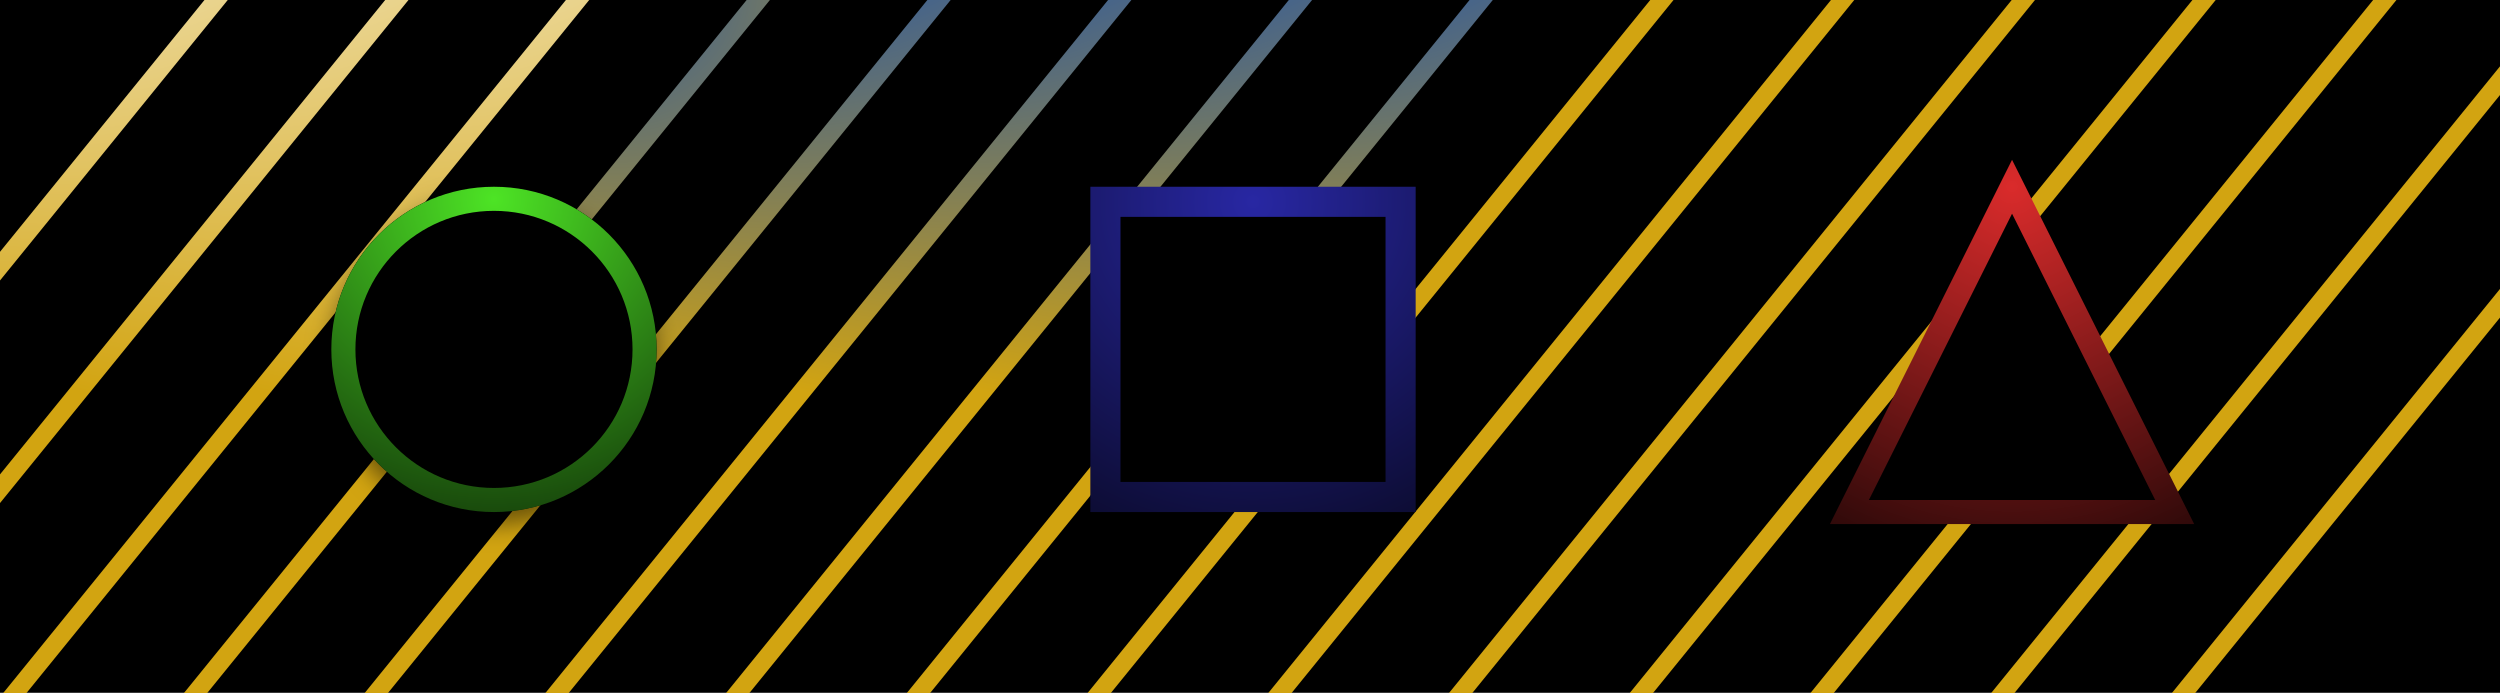
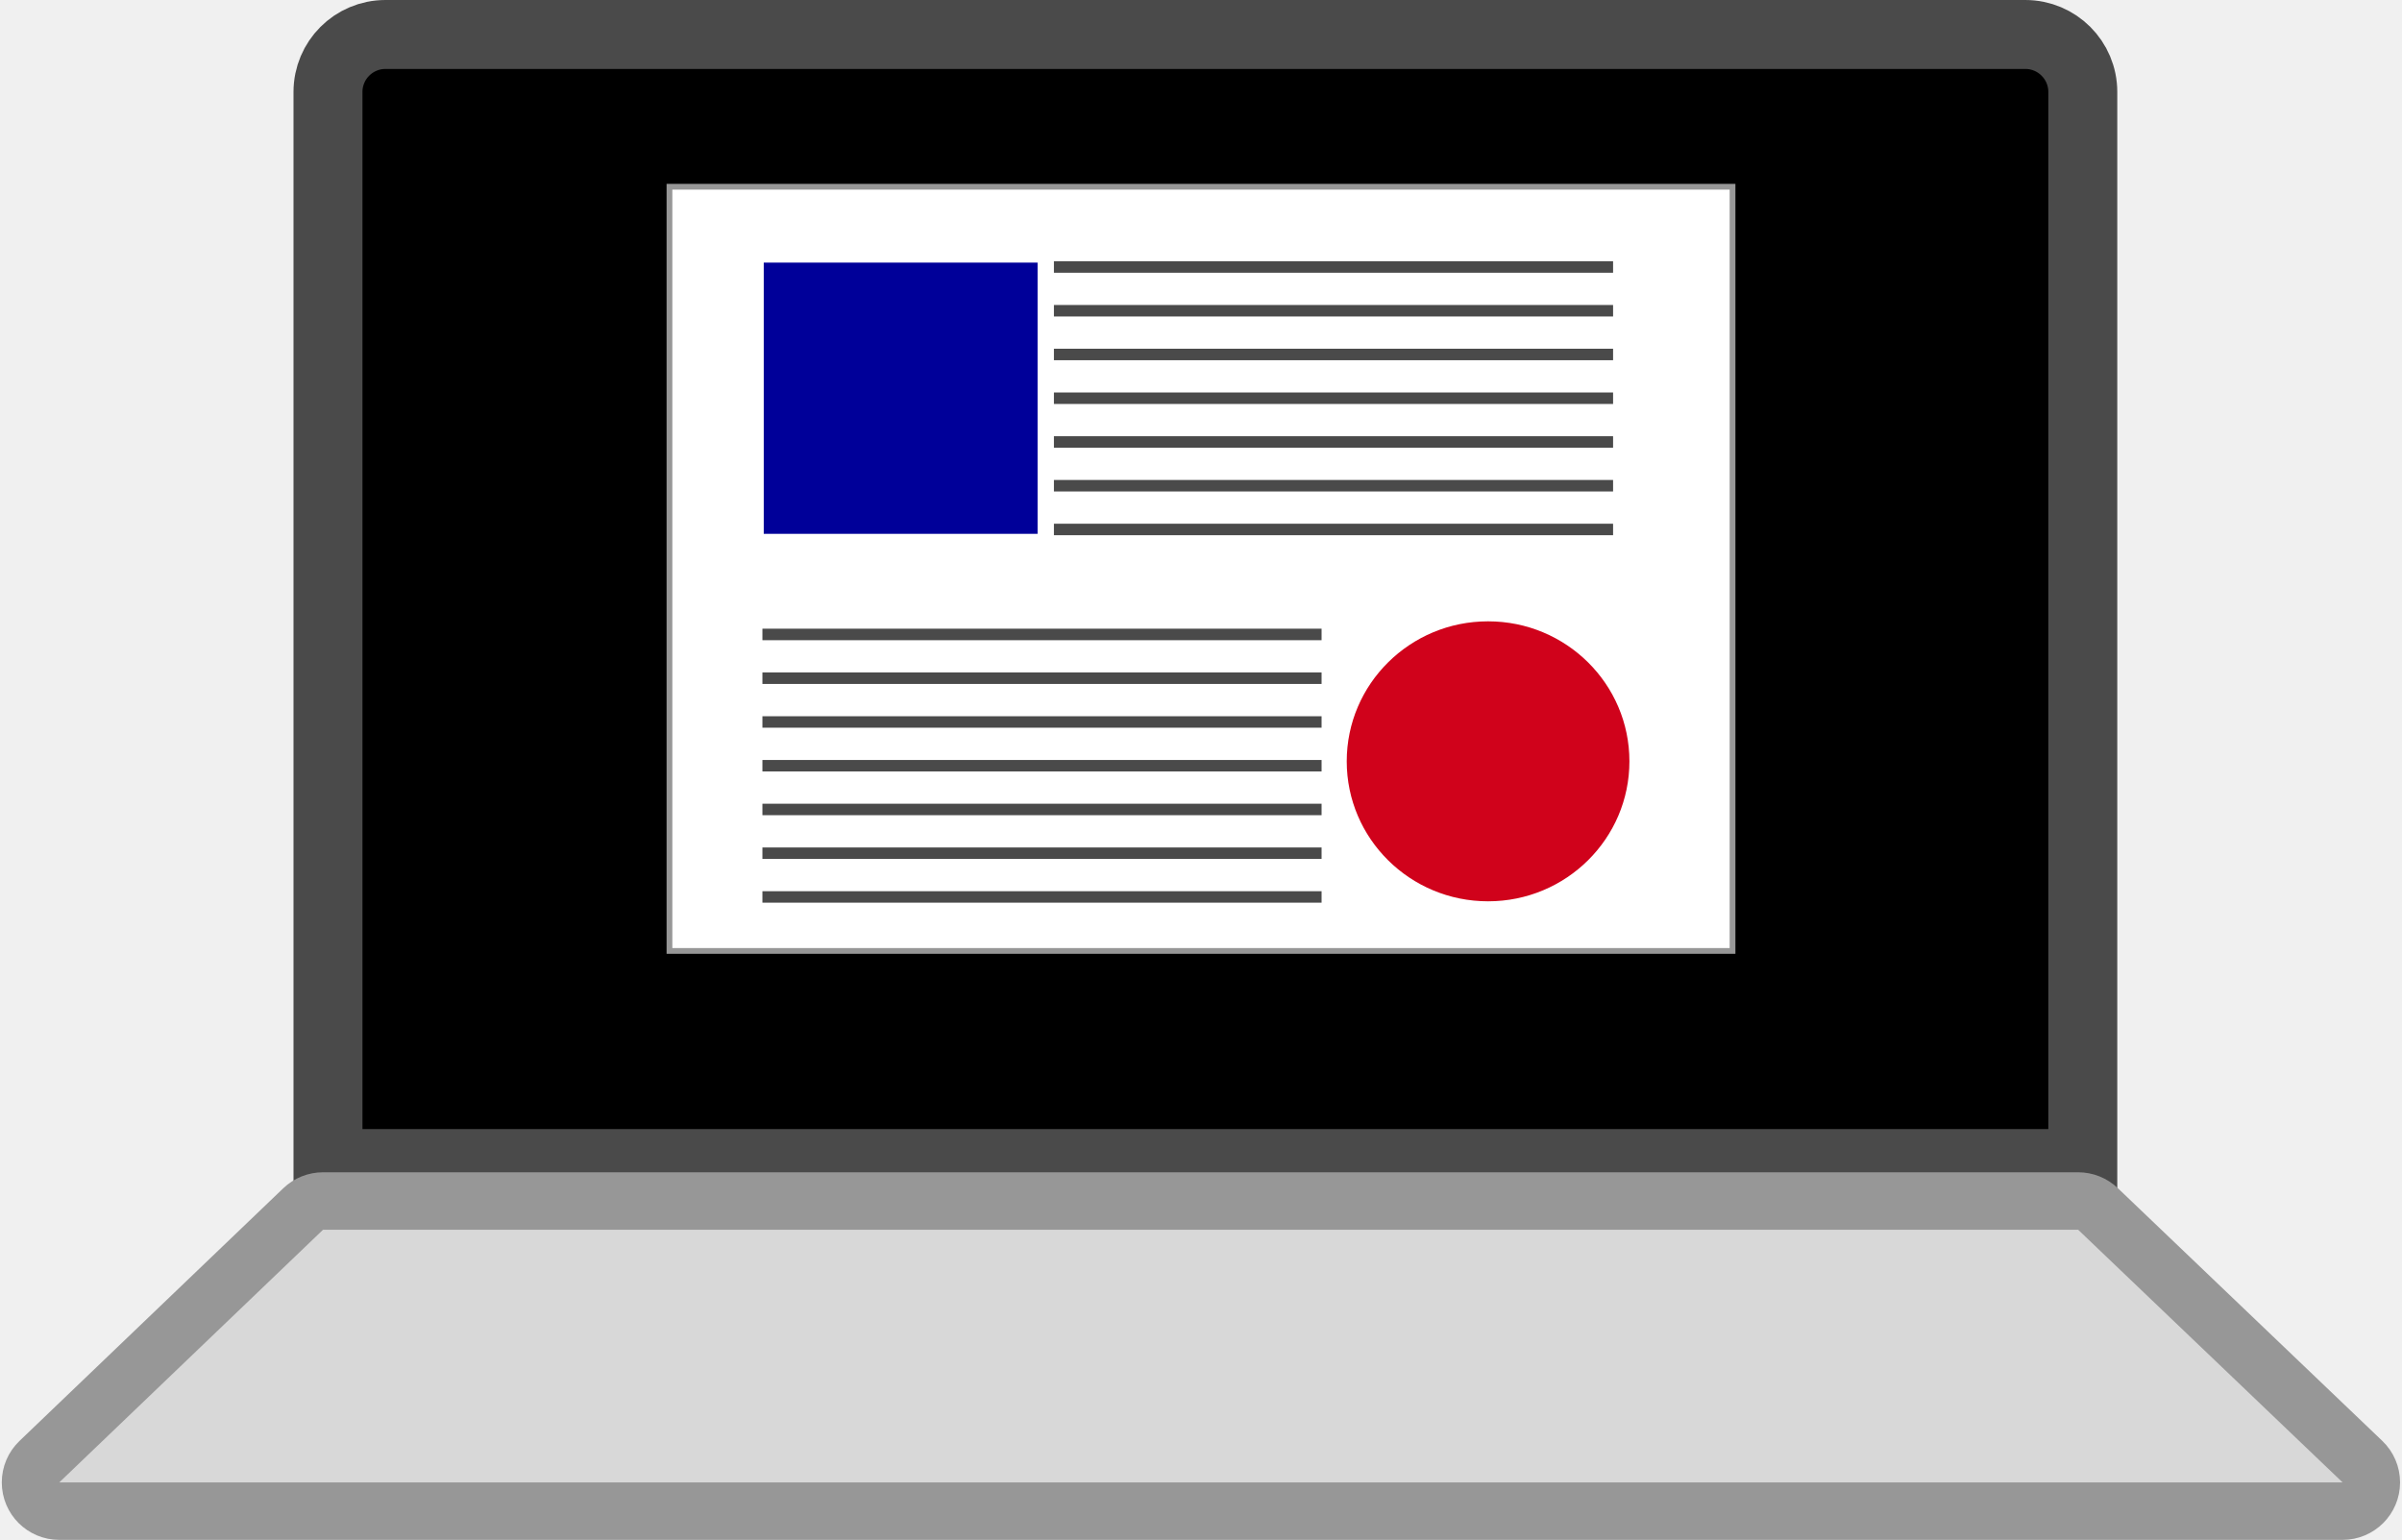
- <svg xmlns="http://www.w3.org/2000/svg" xmlns:xlink="http://www.w3.org/1999/xlink" width="415px" height="115px" viewBox="0 0 415 115" version="1.1">
-   <defs>
-     <radialGradient cx="50%" cy="0%" fx="50%" fy="0%" r="88.391%" gradientTransform="translate(0.5,0),scale(1,0.815476),rotate(87.29136),translate(-0.5,-0)" id="radialGradient-1">
-       <stop stop-color="#FFFFFF" offset="0%" />
-       <stop stop-color="#D2A411" offset="100%" />
-     </radialGradient>
-     <radialGradient cx="51.7%" cy="29.302%" fx="51.7%" fy="29.302%" r="52.419%" gradientTransform="translate(0.517,0.293023),scale(1,0.815476),rotate(87.29136),translate(-0.517,-0.293023)" id="radialGradient-2">
-       <stop stop-color="#355C98" offset="0%" />
-       <stop stop-color="#D2A411" offset="100%" />
-     </radialGradient>
-     <radialGradient cx="50%" cy="0%" fx="50%" fy="0%" r="88.391%" gradientTransform="translate(0.5,0),scale(1,0.815476),rotate(87.29136),translate(-0.5,-0)" id="radialGradient-3">
-       <stop stop-color="#355C98" offset="40.697%" />
-       <stop stop-color="#D2A411" offset="100%" />
-     </radialGradient>
-     <radialGradient cx="94.297%" cy="71.177%" fx="94.297%" fy="71.177%" r="35.802%" gradientTransform="translate(0.942974,0.711775),scale(1,0.815476),rotate(80.83475),scale(1,1.105179),translate(-0.942974,-0.711775)" id="radialGradient-4">
-       <stop stop-color="#983550" offset="0%" />
-       <stop stop-color="#651B0E" offset="46.522%" />
-       <stop stop-color="#D2A411" offset="100%" />
-     </radialGradient>
-     <radialGradient cx="94.297%" cy="71.177%" fx="94.297%" fy="71.177%" r="35.802%" gradientTransform="translate(0.942974,0.711775),scale(1,0.815476),rotate(80.83475),scale(1,1.105179),translate(-0.942974,-0.711775)" id="radialGradient-5">
-       <stop stop-color="#983550" offset="0%" />
-       <stop stop-color="#650E0E" offset="98.171%" />
-       <stop stop-color="#D2A411" offset="100%" />
-     </radialGradient>
-     <radialGradient cx="50%" cy="0%" fx="50%" fy="0%" r="174.83%" id="radialGradient-6">
-       <stop stop-color="#2827A3" offset="0%" />
-       <stop stop-color="#000000" offset="100%" />
-     </radialGradient>
-     <radialGradient cx="50%" cy="0%" fx="50%" fy="0%" r="150.512%" id="radialGradient-7">
-       <stop stop-color="#DA2B2B" offset="0%" />
-       <stop stop-color="#000000" offset="100%" />
-     </radialGradient>
-     <radialGradient cx="50%" cy="0%" fx="50%" fy="0%" r="154.552%" id="radialGradient-8">
-       <stop stop-color="#4DE425" offset="0%" />
-       <stop stop-color="#000000" offset="100%" />
-     </radialGradient>
-     <circle id="path-9" cx="27" cy="27" r="27" />
-     <filter x="-13.0%" y="-9.3%" width="125.9%" height="125.9%" filterUnits="objectBoundingBox" id="filter-10">
-       <feOffset dx="0" dy="2" in="SourceAlpha" result="shadowOffsetOuter1" />
-       <feGaussianBlur stdDeviation="2" in="shadowOffsetOuter1" result="shadowBlurOuter1" />
-       <feComposite in="shadowBlurOuter1" in2="SourceAlpha" operator="out" result="shadowBlurOuter1" />
-       <feColorMatrix values="0 0 0 0 0   0 0 0 0 0   0 0 0 0 0  0 0 0 0.5 0" type="matrix" in="shadowBlurOuter1" />
-     </filter>
-     <filter x="-11.1%" y="-7.4%" width="122.2%" height="122.2%" filterUnits="objectBoundingBox" id="filter-11">
-       <feGaussianBlur stdDeviation="1.5" in="SourceAlpha" result="shadowBlurInner1" />
-       <feOffset dx="0" dy="1" in="shadowBlurInner1" result="shadowOffsetInner1" />
-       <feComposite in="shadowOffsetInner1" in2="SourceAlpha" operator="arithmetic" k2="-1" k3="1" result="shadowInnerInner1" />
-       <feColorMatrix values="0 0 0 0 0   0 0 0 0 0   0 0 0 0 0  0 0 0 0.5 0" type="matrix" in="shadowInnerInner1" />
-     </filter>
-   </defs>
+ <svg xmlns="http://www.w3.org/2000/svg" width="209px" height="134px" viewBox="0 0 209 134" version="1.1">
  <g id="design" stroke="none" stroke-width="1" fill="none" fill-rule="evenodd">
-     <rect fill="#000000" x="0" y="0" width="415" height="115" />
-     <g id="lines" transform="translate(-58, -53)" stroke-linecap="square" stroke-width="3">
-       <path d="M136.5,0.5 L0.5,168" id="Line-Copy-5" stroke="url(#radialGradient-1)" />
-       <path d="M166.5,0.5 L30.5,168" id="Line-Copy-6" stroke="url(#radialGradient-1)" />
-       <path d="M196.5,0.5 L60.5,168" id="Line-Copy-7" stroke="url(#radialGradient-1)" />
-       <path d="M226.5,0.5 L90.5,168" id="Line-Copy-8" stroke="url(#radialGradient-2)" />
-       <path d="M256.5,0.5 L120.5,168" id="Line-Copy-9" stroke="url(#radialGradient-3)" />
-       <path d="M286.5,0.5 L150.5,168" id="Line-Copy-10" stroke="url(#radialGradient-3)" />
-       <path d="M316.5,0.5 L180.5,168" id="Line-Copy-11" stroke="url(#radialGradient-3)" />
-       <path d="M346.5,0.5 L210.5,168" id="Line-Copy-12" stroke="url(#radialGradient-3)" />
-       <path d="M376.5,0.5 L240.5,168" id="Line-Copy-13" stroke="url(#radialGradient-4)" />
-       <path d="M406.5,0.5 L270.5,168" id="Line-Copy-14" stroke="url(#radialGradient-4)" />
-       <path d="M436.5,0.5 L300.5,168" id="Line-Copy-15" stroke="url(#radialGradient-5)" />
-       <path d="M466.5,0.5 L330.5,168" id="Line-Copy-16" stroke="url(#radialGradient-5)" />
-       <path d="M496.5,0.5 L360.5,168" id="Line-Copy-17" stroke="url(#radialGradient-5)" />
-       <path d="M526.5,0.5 L390.5,168" id="Line-Copy-18" stroke="url(#radialGradient-5)" />
-       <path d="M556.5,0.5 L420.5,168" id="Line-Copy-19" stroke="url(#radialGradient-5)" />
+     <g id="laptop" transform="translate(-2, 3)">
+       <path d="M35.538,0 L178.226,-8.8817842e-16 C180.987,-1.39544373e-15 183.226,2.239 183.226,5 L183.226,98.25 L30.538,98.25 L30.538,5 C30.538,2.239 32.776,-3.80913106e-16 35.538,-8.8817842e-16 Z" id="Rectangle" stroke="#4A4A4A" stroke-width="6" fill="#000000" />
+       <path d="M182.822,101.512 L30.109,101.512 C29.464,101.512 28.845,101.76 28.379,102.206 L5.426,124.195 C4.933,124.666 4.655,125.318 4.655,126 C4.655,127.381 5.774,128.5 7.155,128.5 L205.832,128.5 C207.213,128.5 208.332,127.381 208.332,126 C208.332,125.317 208.053,124.664 207.559,124.193 L184.549,102.204 C184.084,101.76 183.465,101.512 182.822,101.512 Z" id="Combined-Shape" stroke="#979797" stroke-width="5" fill="#D8D8D8" />
    </g>
-     <g id="shapes" transform="translate(55, 31)">
-       <rect id="Rectangle" stroke="url(#radialGradient-6)" stroke-width="5" fill="#000000" x="128.5" y="2.5" width="49" height="49" />
-       <polygon id="Triangle" stroke="url(#radialGradient-7)" stroke-width="4" fill="#000000" points="279 0 306 54 252 54" />
-       <g id="Oval">
-         <use fill="black" fill-opacity="1" filter="url(#filter-10)" xlink:href="#path-9" />
-         <use fill="#000000" fill-rule="evenodd" xlink:href="#path-9" />
-         <use fill="black" fill-opacity="1" filter="url(#filter-11)" xlink:href="#path-9" />
-         <circle stroke="url(#radialGradient-8)" stroke-width="4" stroke-linejoin="square" cx="27" cy="27" r="25" />
+     <g id="screen" transform="translate(58, 16)">
+       <rect id="Rectangle" stroke="#979797" stroke-width="0.5" fill="#FFFFFF" x="0.25" y="0.25" width="92.5" height="66.5" />
+       <g id="Group" transform="translate(8.454545, 6.852273)">
+         <rect id="Rectangle" fill="#000099" x="0" y="0" width="23.826" height="23.602" />
+         <path d="M25.748,0.381 L73.401,0.381" id="Line" stroke="#4A4A4A" stroke-linecap="square" />
+         <path d="M25.748,4.188 L73.401,4.188" id="Line-Copy" stroke="#4A4A4A" stroke-linecap="square" />
+         <path d="M25.748,7.994 L73.401,7.994" id="Line-Copy-2" stroke="#4A4A4A" stroke-linecap="square" />
+         <path d="M25.748,11.801 L73.401,11.801" id="Line-Copy-3" stroke="#4A4A4A" stroke-linecap="square" />
+         <path d="M25.748,15.608 L73.401,15.608" id="Line-Copy-4" stroke="#4A4A4A" stroke-linecap="square" />
+         <path d="M25.748,19.415 L73.401,19.415" id="Line-Copy-5" stroke="#4A4A4A" stroke-linecap="square" />
+         <path d="M25.748,23.222 L73.401,23.222" id="Line-Copy-6" stroke="#4A4A4A" stroke-linecap="square" />
+       </g>
+       <g id="Group-Copy" transform="translate(46.1157, 50.25) rotate(-180) translate(-46.1157, -50.25) translate(8.454545, 38.06818)">
+         <ellipse id="Oval" fill="#D0021B" cx="12.298" cy="12.182" rx="12.298" ry="12.182" />
+         <path d="M27.285,0.381 L74.938,0.381" id="Line" stroke="#4A4A4A" stroke-linecap="square" />
+         <path d="M27.285,4.188 L74.938,4.188" id="Line-Copy" stroke="#4A4A4A" stroke-linecap="square" />
+         <path d="M27.285,7.994 L74.938,7.994" id="Line-Copy-2" stroke="#4A4A4A" stroke-linecap="square" />
+         <path d="M27.285,11.801 L74.938,11.801" id="Line-Copy-3" stroke="#4A4A4A" stroke-linecap="square" />
+         <path d="M27.285,15.608 L74.938,15.608" id="Line-Copy-4" stroke="#4A4A4A" stroke-linecap="square" />
+         <path d="M27.285,19.415 L74.938,19.415" id="Line-Copy-5" stroke="#4A4A4A" stroke-linecap="square" />
+         <path d="M27.285,23.222 L74.938,23.222" id="Line-Copy-6" stroke="#4A4A4A" stroke-linecap="square" />
      </g>
    </g>
  </g>
</svg>
